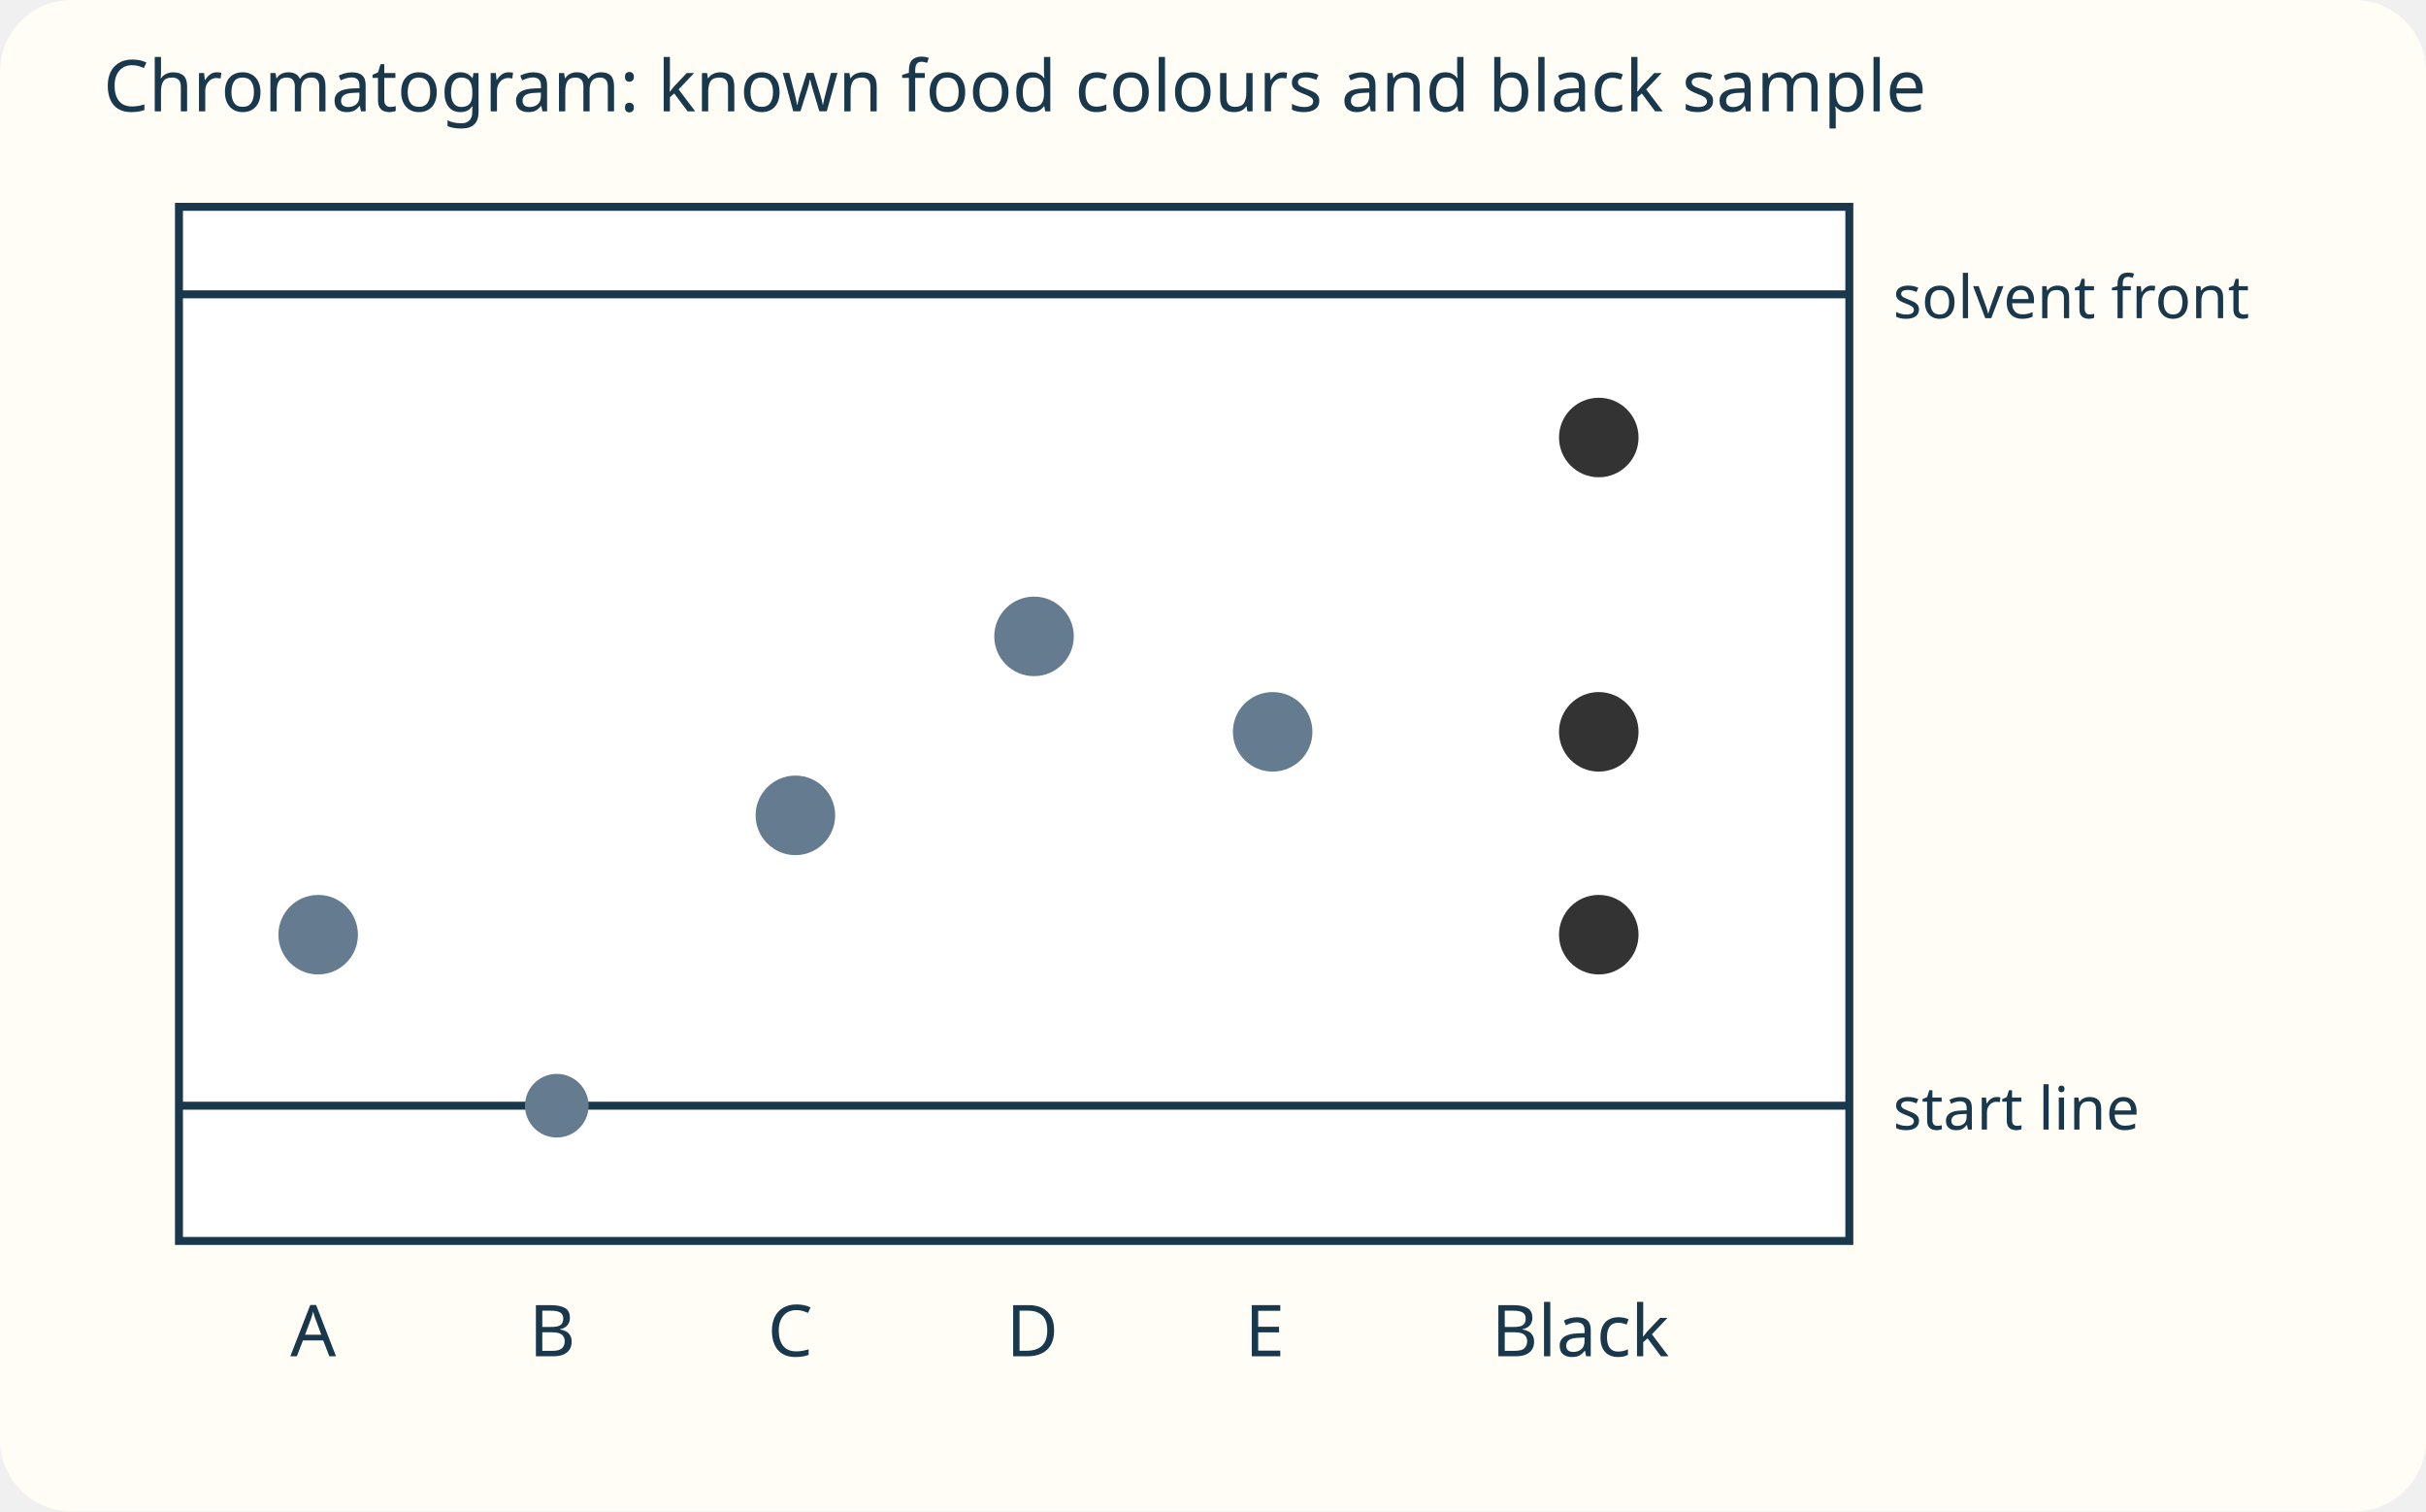
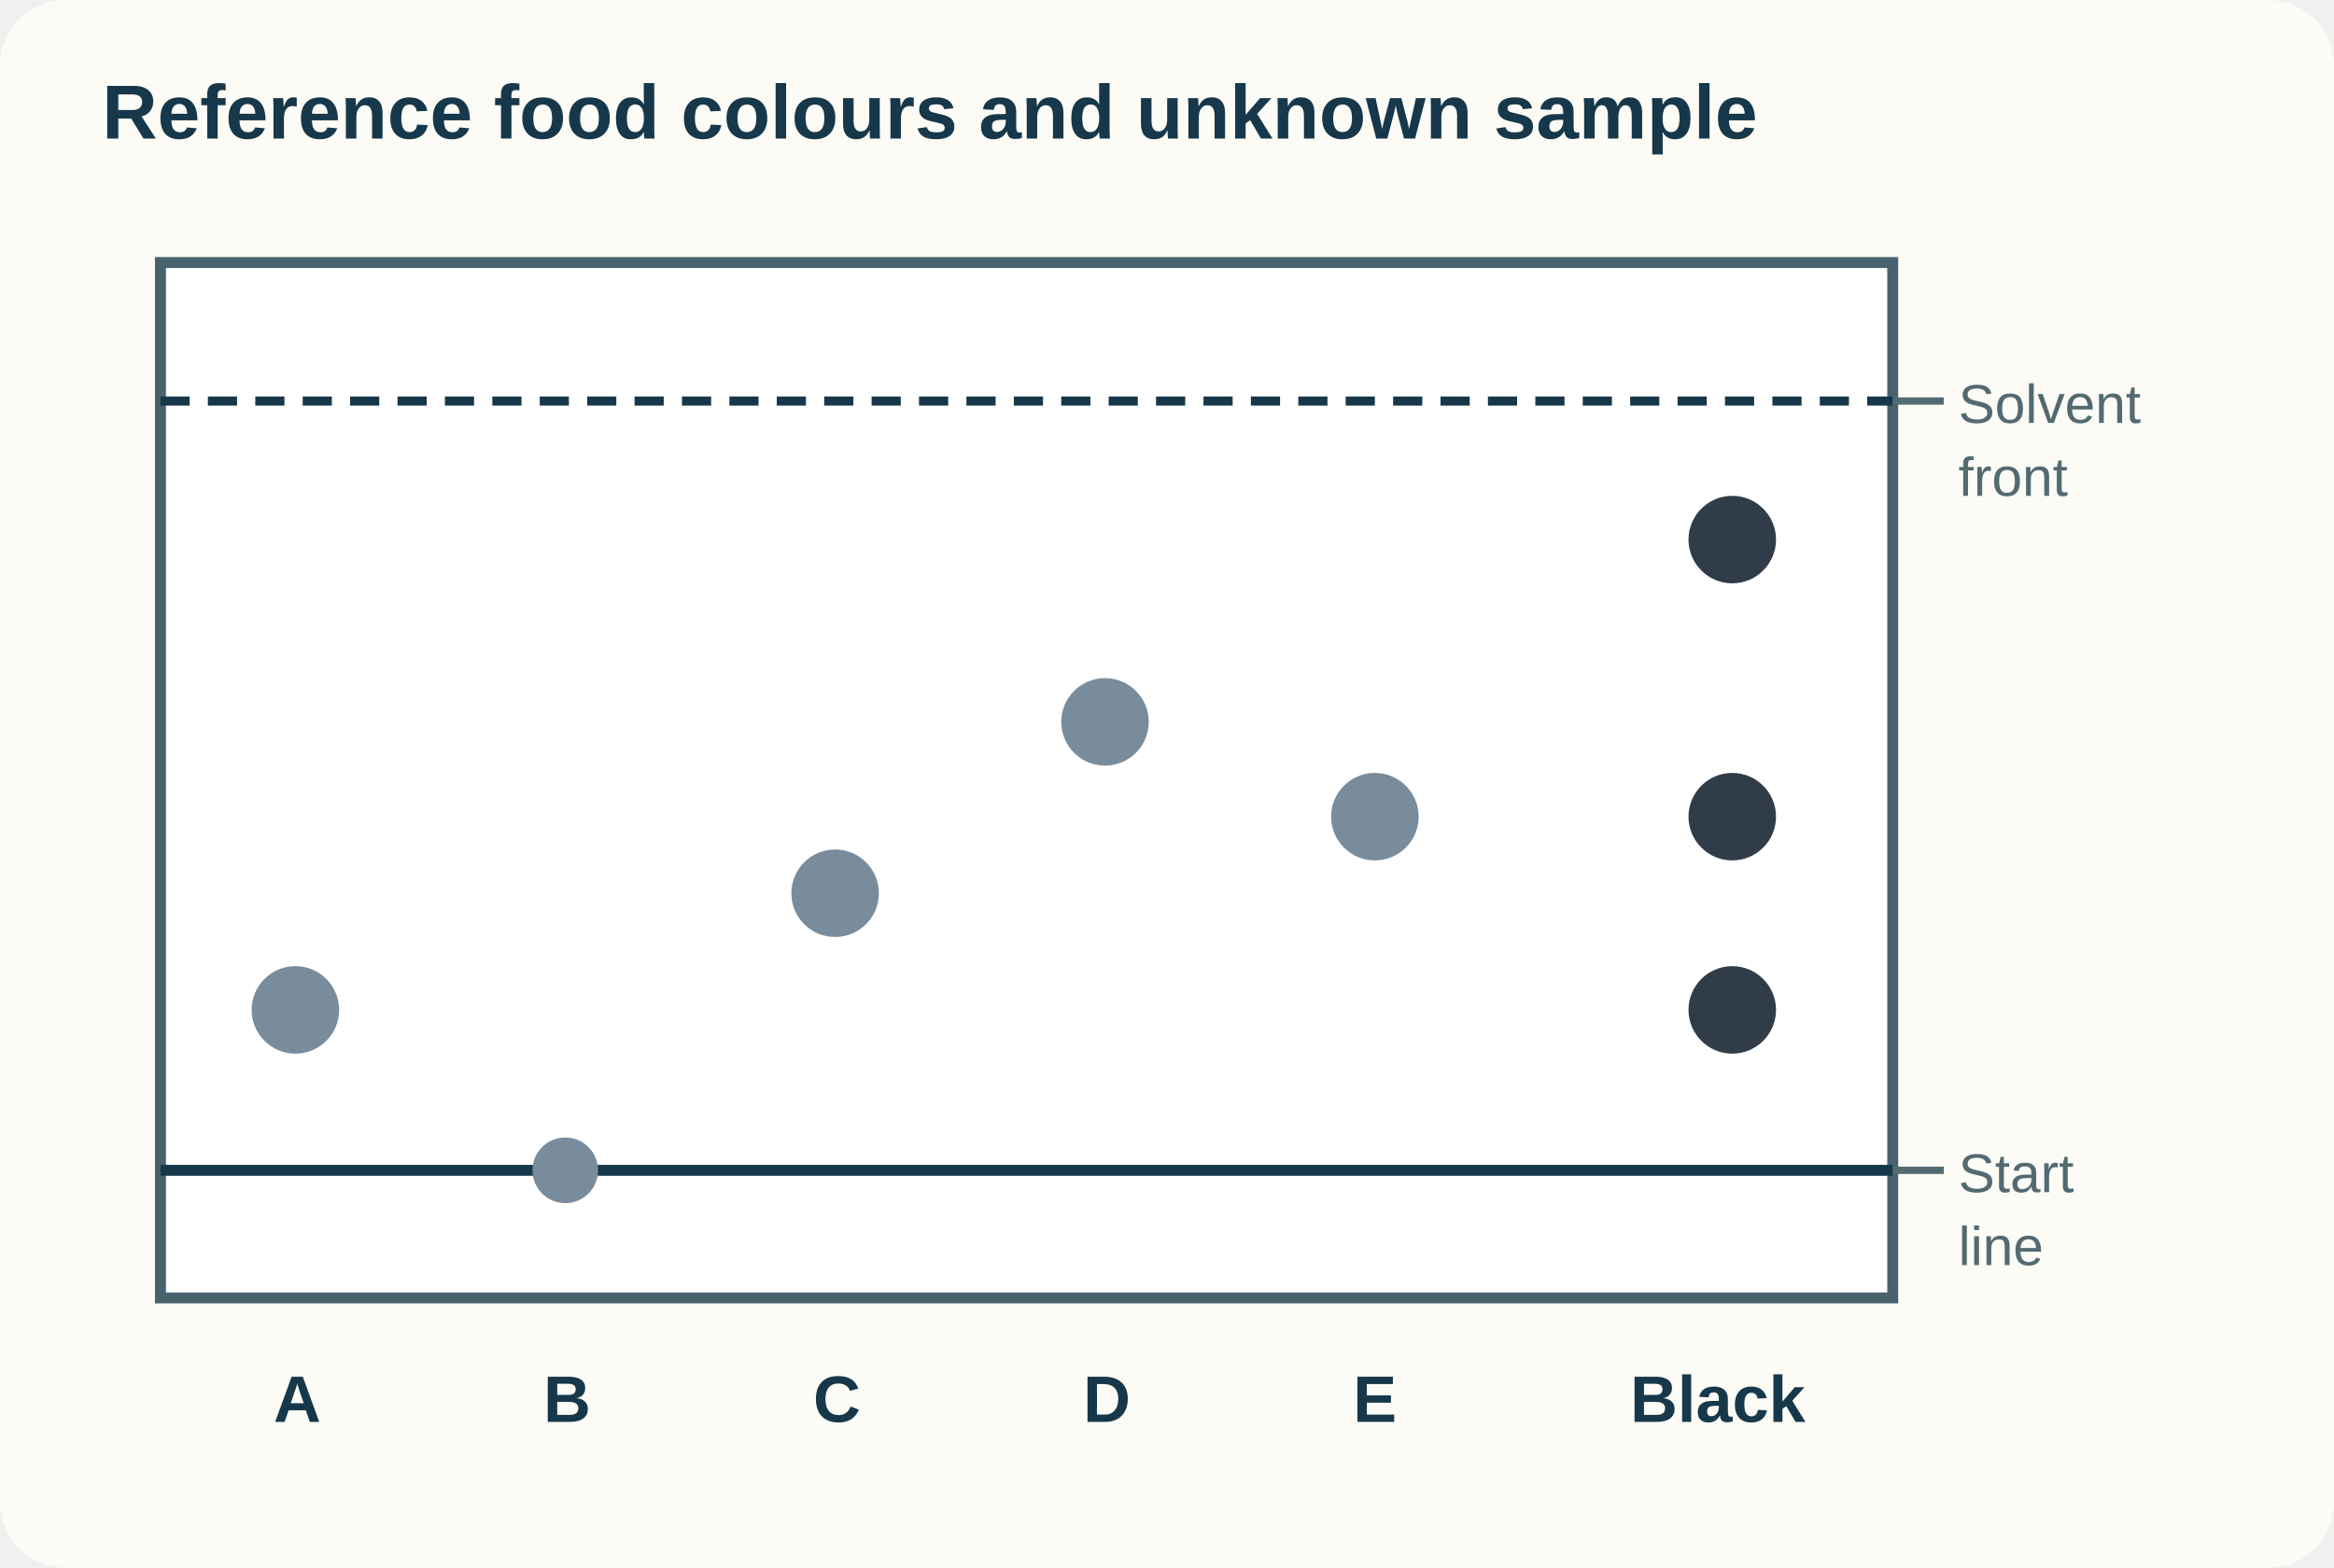
- <svg xmlns="http://www.w3.org/2000/svg" viewBox="0 0 610 380" role="img" aria-labelledby="title desc">
-   <rect width="610" height="380" rx="18" fill="#fffdf6" />
-   <text x="26" y="28" fill="#19384b" font-family="sans-serif" font-size="18">Chromatogram: known food colours and black sample</text>
-   <rect x="45" y="52" width="420" height="260" fill="white" stroke="#19384b" stroke-width="2" />
-   <line x1="45" y1="74" x2="465" y2="74" stroke="#19384b" stroke-width="2" />
-   <line x1="45" y1="278" x2="465" y2="278" stroke="#19384b" stroke-width="2" />
-   <g fill="#657c90">
-     <circle cx="80" cy="235" r="10" />
-     <circle cx="140" cy="278" r="8" />
-     <circle cx="200" cy="205" r="10" />
-     <circle cx="260" cy="160" r="10" />
-     <circle cx="320" cy="184" r="10" />
+ <svg xmlns="http://www.w3.org/2000/svg" viewBox="0 0 640 430" role="img" aria-labelledby="title desc">
+   <rect width="640" height="430" rx="18" fill="#fcfbf6" />
+   <text x="28" y="38" fill="#17384a" font-family="Arial,sans-serif" font-weight="700" font-size="21">Reference food colours and unknown sample</text>
+   <rect x="44" y="72" width="475" height="284" fill="#fff" stroke="#49636e" stroke-width="3" />
+   <path d="M44 110h475" stroke="#17384a" stroke-width="2.5" stroke-dasharray="8 5" />
+   <path d="M44 321h475" stroke="#17384a" stroke-width="3" />
+   <g fill="#788c9c">
+     <circle cx="81" cy="277" r="12" />
+     <circle cx="155" cy="321" r="9" />
+     <circle cx="229" cy="245" r="12" />
+     <circle cx="303" cy="198" r="12" />
+     <circle cx="377" cy="224" r="12" />
  </g>
-   <g fill="#333">
-     <circle cx="402" cy="235" r="10" />
-     <circle cx="402" cy="184" r="10" />
-     <circle cx="402" cy="110" r="10" />
+   <g fill="#303d49">
+     <circle cx="475" cy="277" r="12" />
+     <circle cx="475" cy="224" r="12" />
+     <circle cx="475" cy="148" r="12" />
  </g>
-   <g fill="#19384b" font-family="sans-serif" font-size="18">
-     <text x="73" y="341">A</text>
-     <text x="133" y="341">B</text>
-     <text x="193" y="341">C</text>
-     <text x="253" y="341">D</text>
-     <text x="313" y="341">E</text>
-     <text x="375" y="341">Black</text>
-     <text x="476" y="80" font-size="15">solvent front</text>
-     <text x="476" y="284" font-size="15">start line</text>
+   <g fill="#17384a" font-family="Arial,sans-serif" font-size="18" font-weight="700">
+     <text x="75" y="390">A</text>
+     <text x="149" y="390">B</text>
+     <text x="223" y="390">C</text>
+     <text x="297" y="390">D</text>
+     <text x="371" y="390">E</text>
+     <text x="447" y="390">Black</text>
+   </g>
+   <path d="M519 110h14 M519 321h14" stroke="#536a71" stroke-width="2" />
+   <g fill="#536a71" font-family="Arial,sans-serif" font-size="15">
+     <text x="537" y="116">Solvent</text>
+     <text x="537" y="136">front</text>
+     <text x="537" y="327">Start</text>
+     <text x="537" y="347">line</text>
  </g>
</svg>
